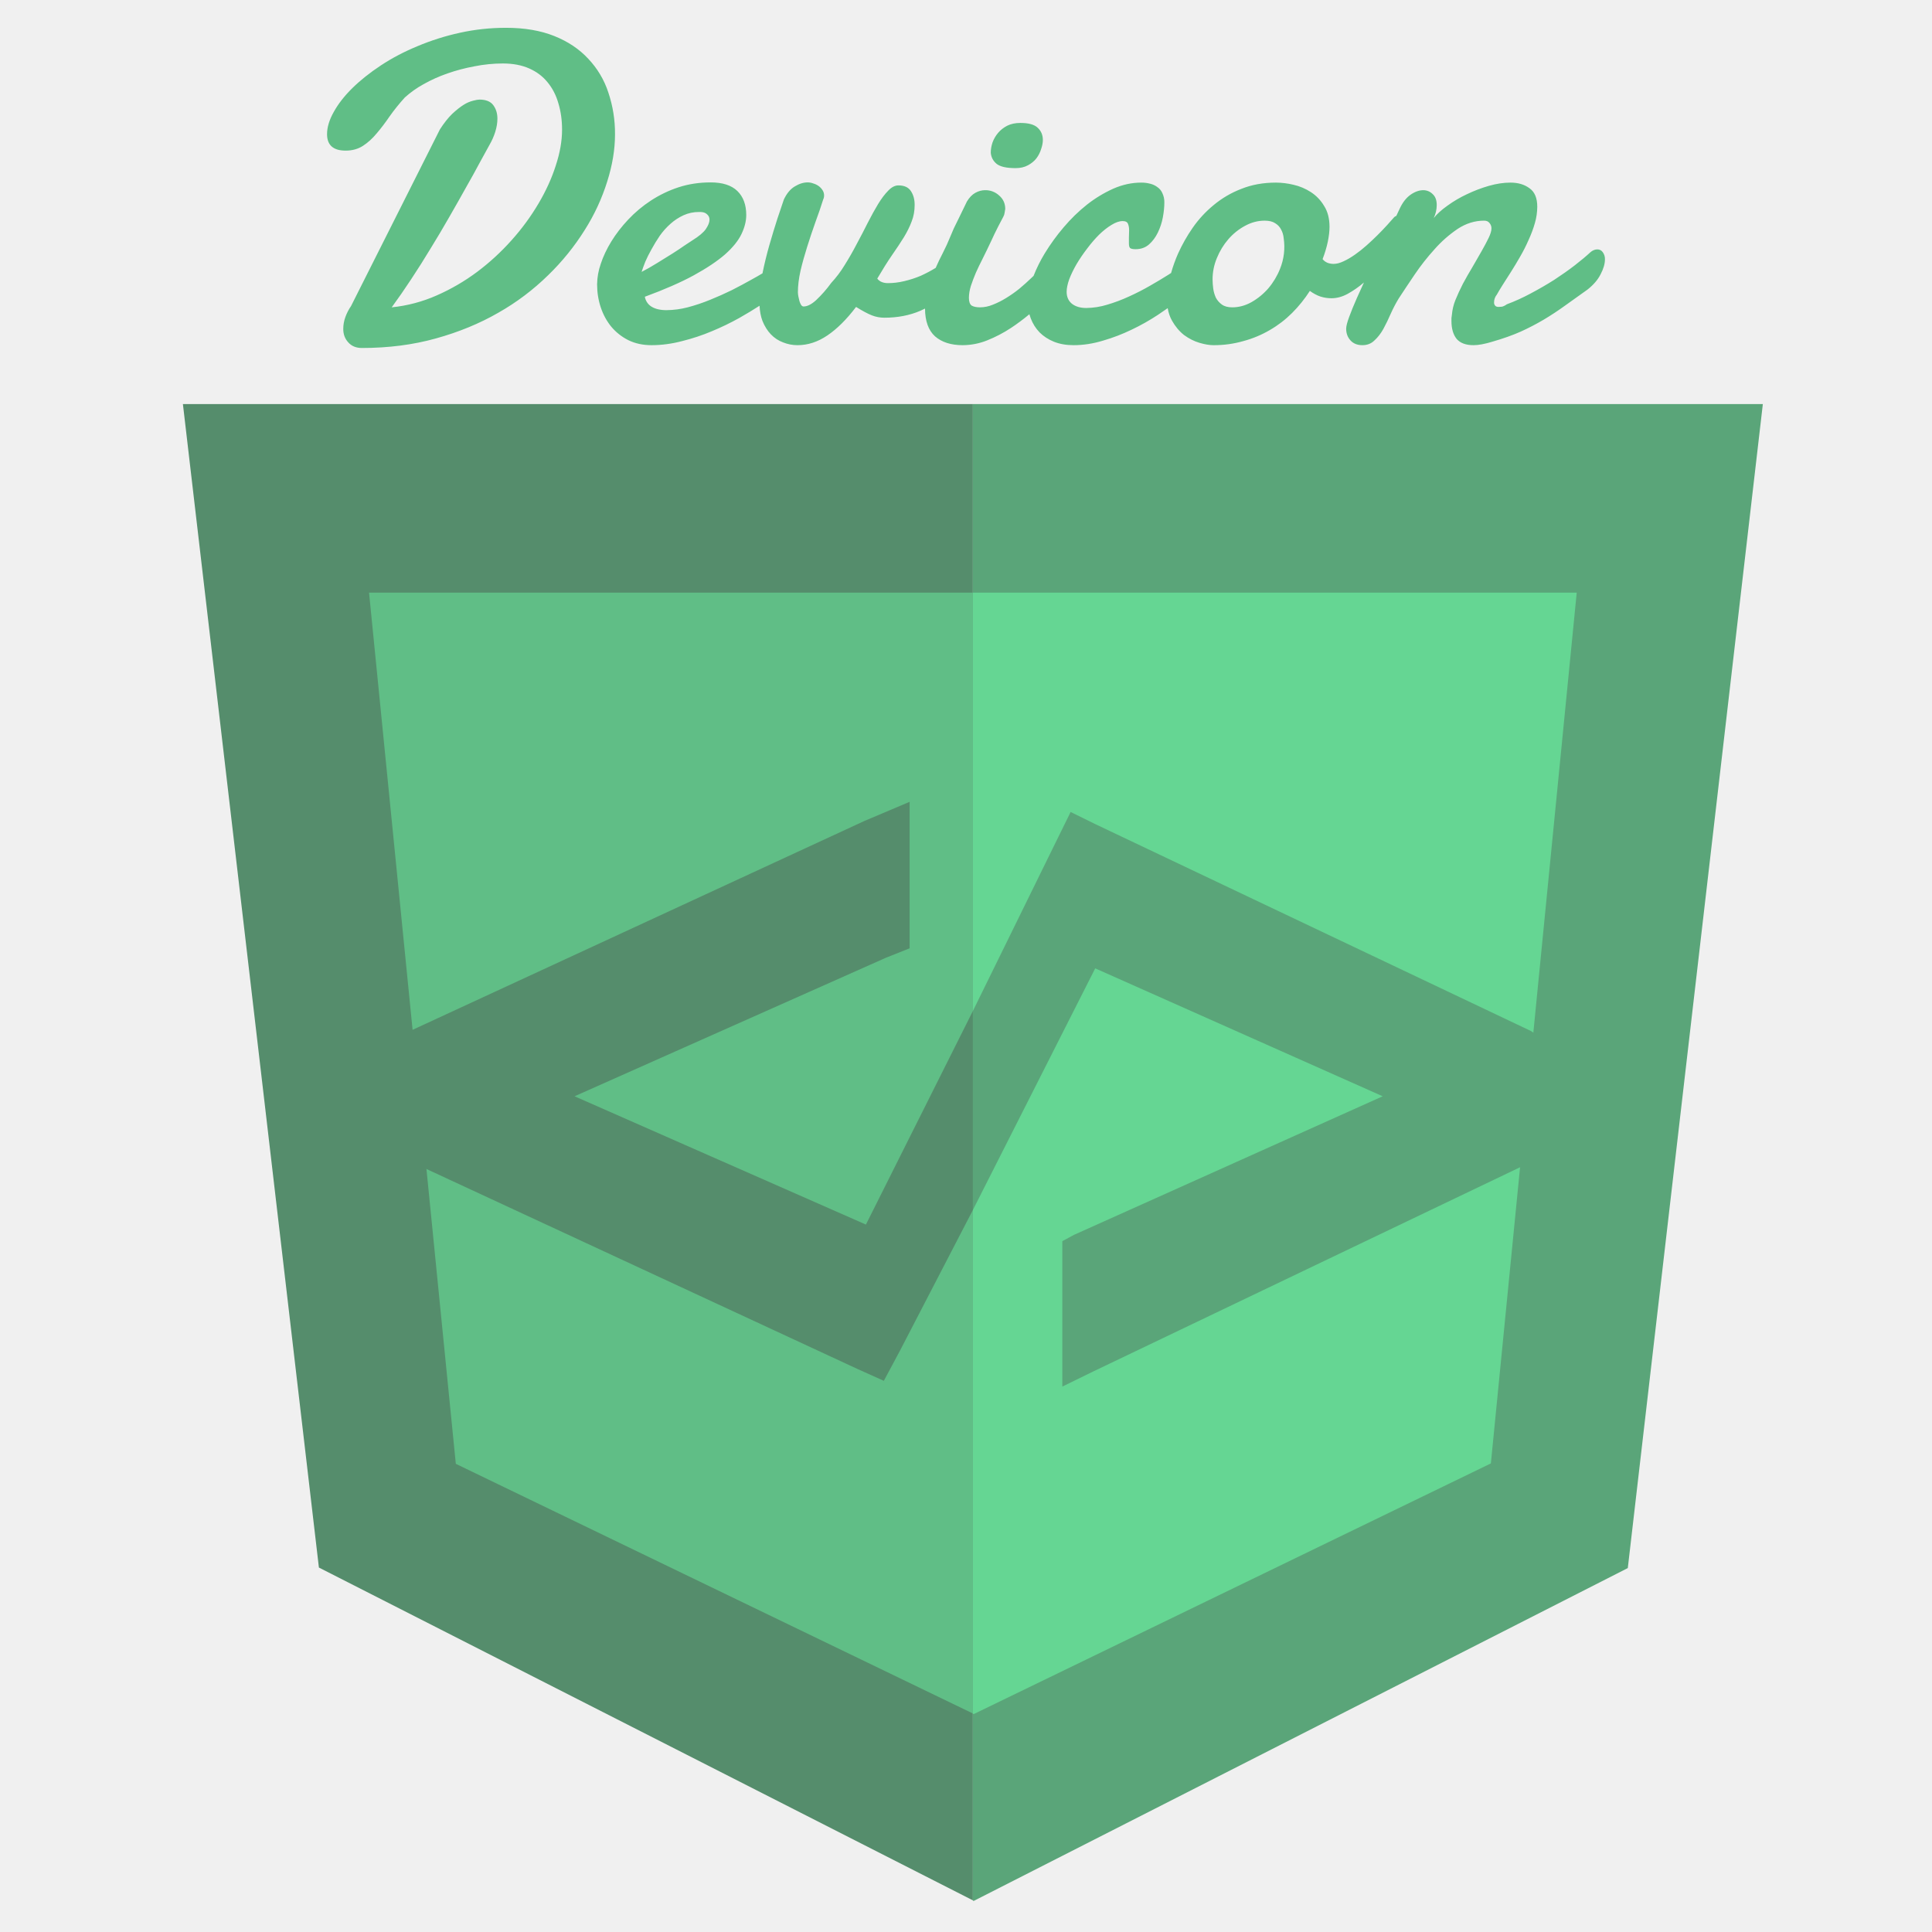
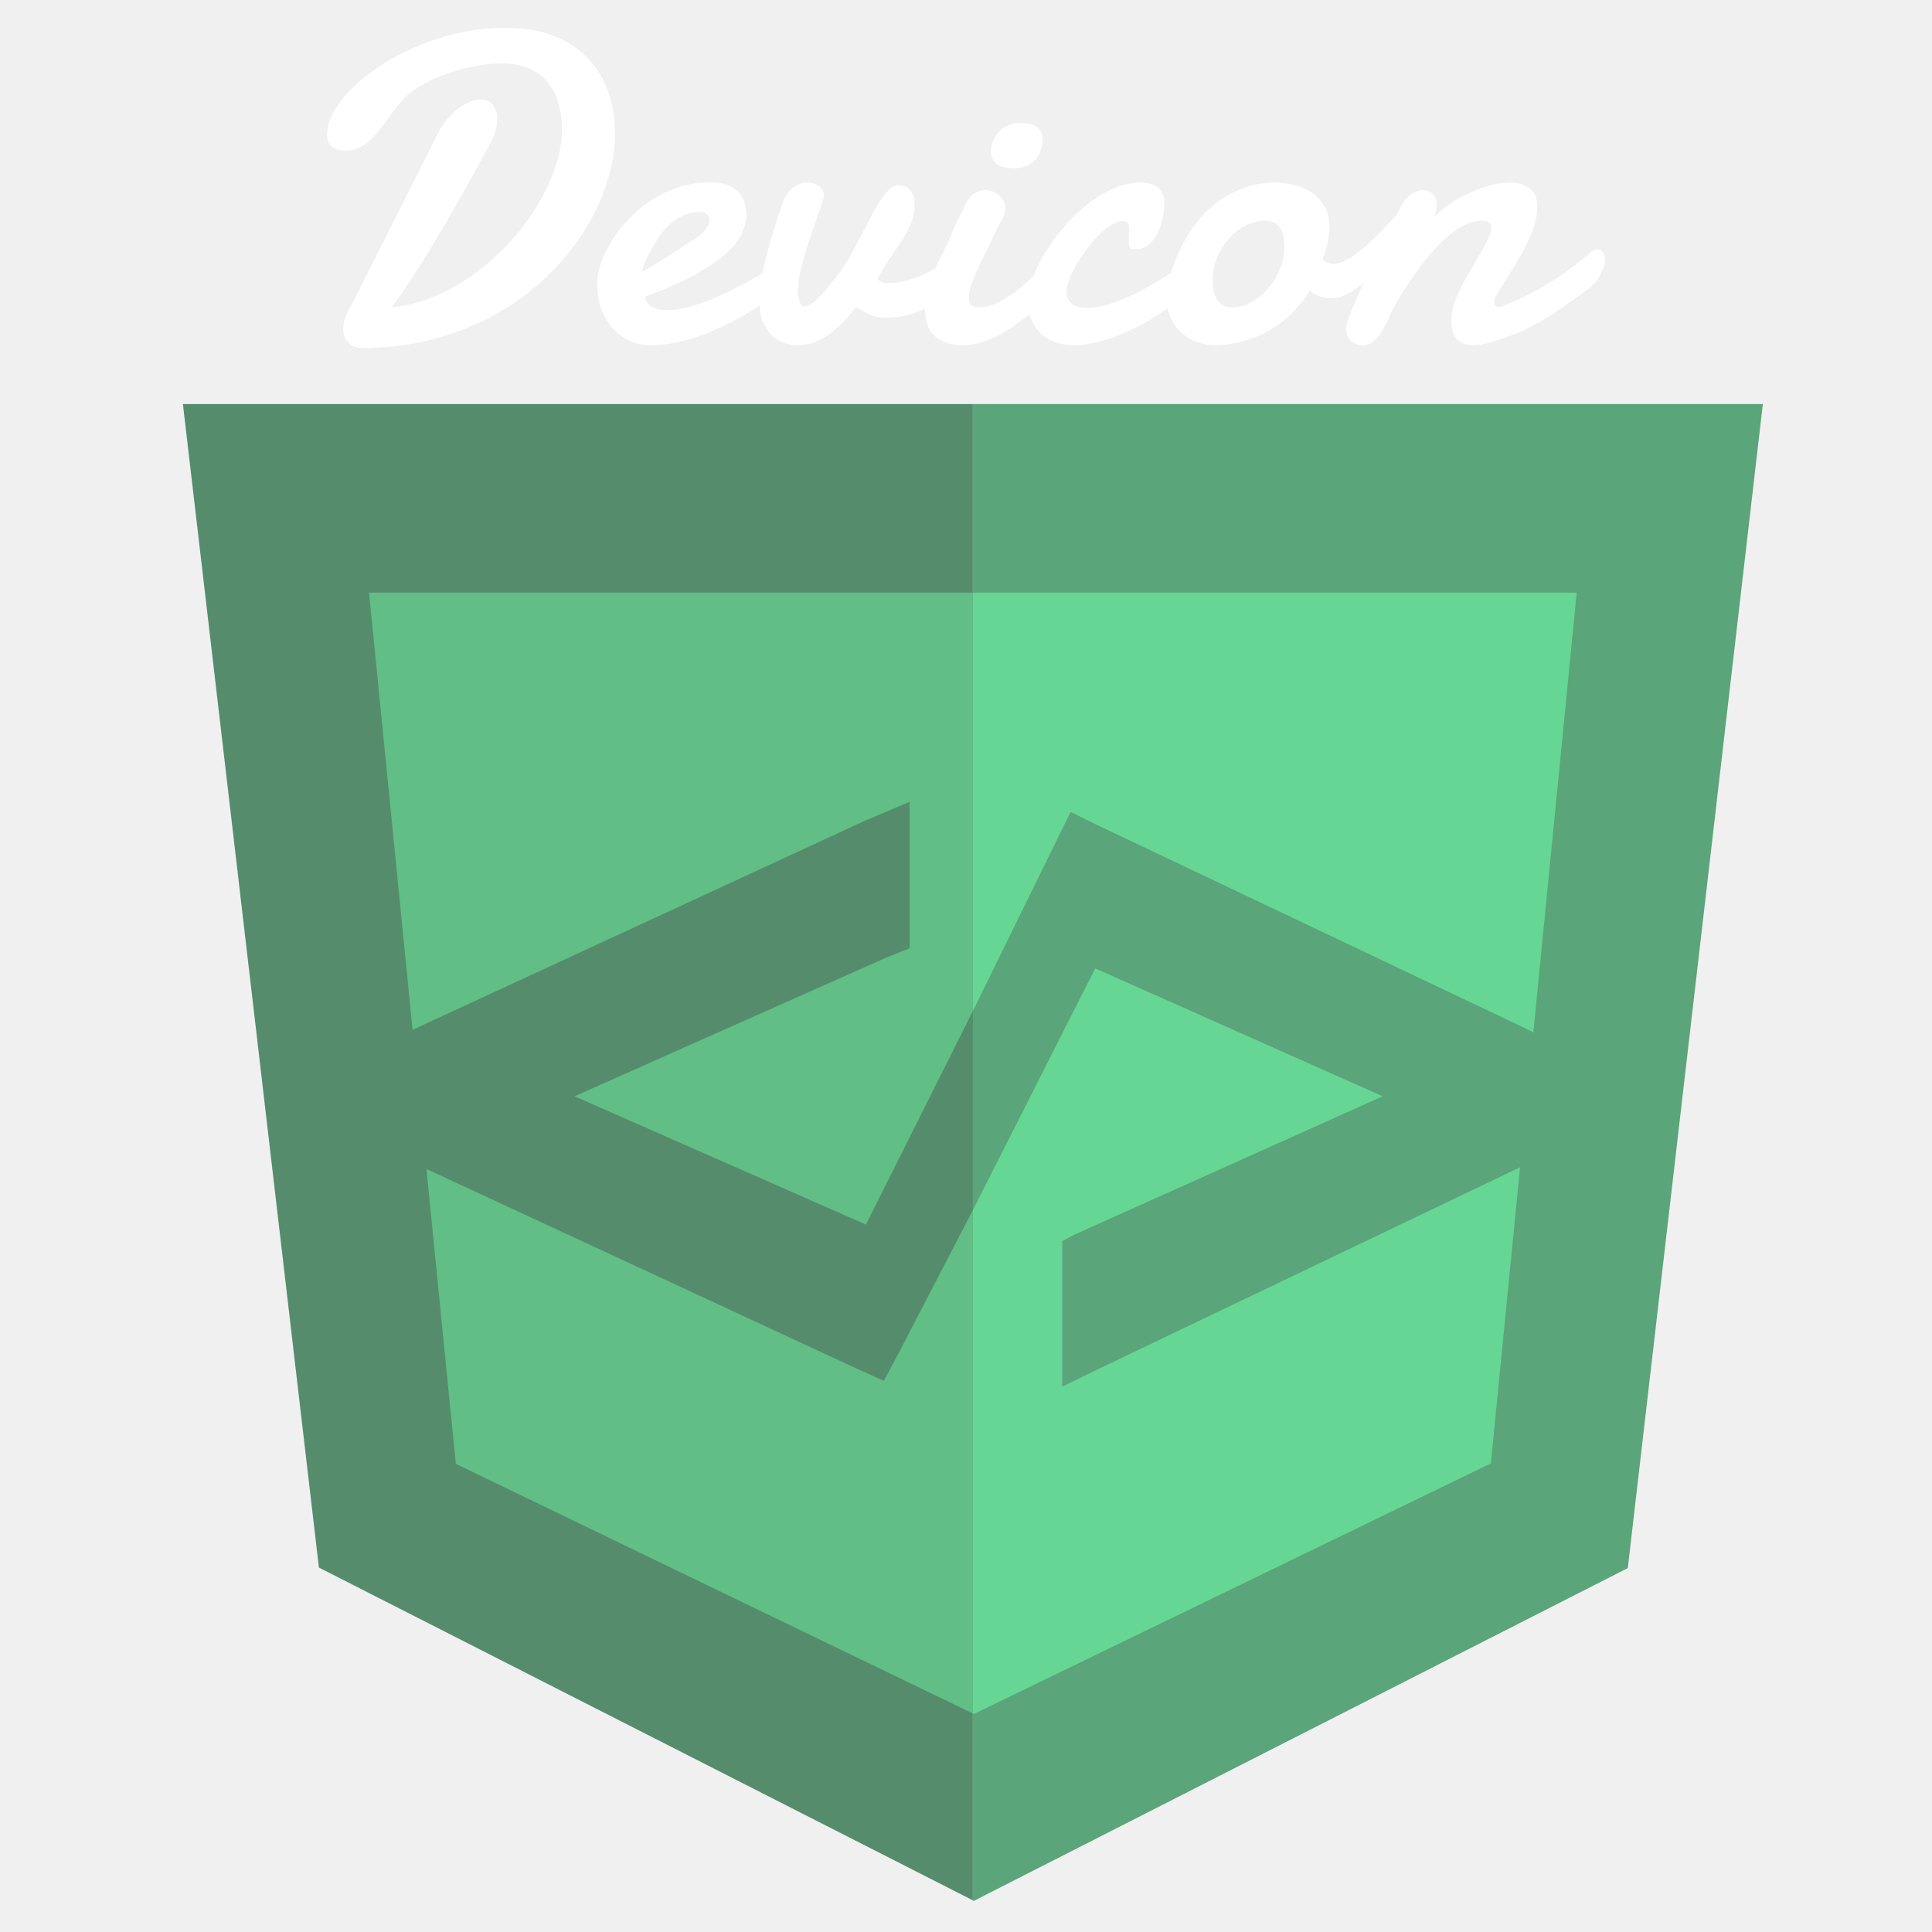
<svg xmlns="http://www.w3.org/2000/svg" viewBox="0 0 128 128">
-   <path d="M12.118 26.77l9.01 77.084 43.328 22.049V26.77z" fill="#558d6c" />
-   <path d="M64.456 26.77v99.133l.044.044 43.346-22.058 8.947-77.119z" fill="#5aa579" />
-   <path d="M24.45 39.265l5.749 57.717 34.257 16.541V39.265z" fill="#60be86" />
-   <path d="M64.456 39.265v74.258l.044.045 34.274-16.613 5.688-57.69z" fill="#65d693" />
-   <path d="M101.414 68.3L72.552 54.593l-1.62-.797-.993 2.019-5.483 11.166v13.185l8.105-16.01 19.047 8.475-20.455 9.182-.771.416v9.635l2.046-1 29.04-13.894a1.772 1.771 0 00.814-1.772V70.08a1.772 1.771 0 00-.868-1.78z" fill="#5aa579" />
-   <path d="M57.369 81.131l-19.304-8.5 20.641-9.183 1.56-.62v-9.705l-3.013 1.275-30.057 13.894a2.002 2.001 0 00-1.134 1.77v5.11a1.967 1.966 0 001.098 1.77l29.624 13.744 1.772.797 1.071-2.001 4.829-9.316V66.981z" fill="#558d6c" />
-   <path d="M33.527 1.842c-1.05 0-2.071.11-3.064.33a16.06 16.06 0 00-2.807.889c-.878.363-1.686.786-2.422 1.273-.725.478-1.356.979-1.89 1.504-.525.516-.935 1.042-1.23 1.576-.297.525-.446 1.017-.446 1.475 0 .726.411 1.09 1.232 1.09.44 0 .822-.107 1.147-.317.325-.21.625-.482.902-.816.287-.334.573-.71.86-1.131.296-.42.633-.84 1.015-1.26a6.558 6.558 0 011.233-.875 9.67 9.67 0 011.59-.715c.572-.2 1.17-.358 1.79-.472a9.68 9.68 0 011.876-.188c.668 0 1.251.11 1.748.33.496.22.901.525 1.216.916.325.392.564.856.717 1.391.162.535.244 1.116.244 1.746 0 .745-.139 1.539-.416 2.379-.267.84-.65 1.68-1.146 2.52a15.238 15.238 0 01-1.776 2.421 15.492 15.492 0 01-2.29 2.106 13.64 13.64 0 01-2.68 1.56 9.82 9.82 0 01-2.979.788c.42-.573.85-1.193 1.29-1.862.448-.678.882-1.365 1.302-2.062.43-.697.84-1.389 1.232-2.076.401-.698.77-1.348 1.104-1.95.344-.601.644-1.146.902-1.632l.645-1.174c.162-.277.291-.568.387-.873.095-.306.142-.598.142-.875 0-.344-.09-.639-.271-.887-.182-.248-.489-.373-.918-.373-.096 0-.233.024-.414.072a2.121 2.121 0 00-.631.272c-.23.143-.483.343-.76.601-.267.258-.54.602-.816 1.031l-5.887 11.702c-.153.22-.276.459-.371.716a2.296 2.296 0 00-.145.803c0 .353.11.648.33.887.22.248.52.373.903.373 1.757 0 3.39-.21 4.898-.631 1.518-.42 2.897-.987 4.139-1.703a15.9 15.9 0 003.308-2.492 15.943 15.943 0 002.422-2.994 13.48 13.48 0 001.488-3.21c.344-1.088.516-2.127.516-3.12a8.48 8.48 0 00-.443-2.78 5.885 5.885 0 00-1.332-2.234c-.592-.64-1.341-1.141-2.248-1.504-.907-.363-1.973-.545-3.196-.545zm34.075 6.303c-.335 0-.625.061-.873.185-.24.124-.44.282-.602.473a2.07 2.07 0 00-.373.644c-.076.23-.113.455-.113.674.028.306.161.553.4.744.239.182.654.274 1.246.274.315 0 .587-.063.817-.188.229-.124.415-.275.558-.457.143-.19.248-.397.315-.617.076-.22.115-.42.115-.601 0-.325-.11-.591-.33-.801-.22-.22-.607-.33-1.16-.33zm-20.524 3.94c-.754 0-1.466.108-2.135.327a7.805 7.805 0 00-1.818.875 8.29 8.29 0 00-1.504 1.26c-.44.468-.812.95-1.117 1.447-.306.497-.54.992-.703 1.489a4.287 4.287 0 00-.242 1.347c0 .535.08 1.045.242 1.532.162.487.397.916.703 1.289.315.372.692.669 1.13.888.45.22.961.33 1.534.33.668 0 1.346-.092 2.033-.273.688-.172 1.347-.39 1.977-.658a17.58 17.58 0 001.804-.873c.503-.285.948-.555 1.34-.81.018.375.082.713.194 1.009.143.353.33.65.558.889.23.238.495.414.801.529.306.124.627.187.961.187.687 0 1.346-.215 1.977-.644.64-.43 1.274-1.06 1.904-1.89.43.267.777.453 1.045.558.267.105.545.156.832.156.869 0 1.66-.151 2.377-.457.104-.046.21-.097.314-.148.004.828.225 1.44.66 1.837.45.392 1.059.588 1.832.588a4.4 4.4 0 001.62-.316 8.741 8.741 0 001.59-.83c.412-.273.817-.575 1.212-.904.026.092.056.183.09.273.134.353.33.664.588.932.258.257.573.462.945.615.382.153.816.23 1.303.23.64 0 1.29-.1 1.95-.3a12.062 12.062 0 001.904-.73 14.43 14.43 0 001.732-.976c.231-.154.445-.301.652-.447.052.306.145.58.28.82.22.392.487.711.802.96.325.238.663.41 1.016.515.353.105.664.158.932.158a7.06 7.06 0 001.99-.273 7.111 7.111 0 001.748-.73 7.118 7.118 0 001.474-1.131c.44-.44.833-.927 1.176-1.461.239.172.472.296.701.373.24.076.483.113.73.113.364 0 .726-.1 1.089-.3a6.355 6.355 0 001.047-.731l.017-.016c-.163.353-.32.697-.463 1.02-.21.477-.382.897-.515 1.26-.134.362-.2.624-.2.786 0 .306.095.564.286.774.19.21.455.316.789.316.324 0 .59-.106.8-.316.22-.2.417-.452.588-.758.172-.315.334-.65.487-1.004.162-.363.34-.7.531-1.015.306-.468.658-.998 1.059-1.59.4-.592.84-1.15 1.318-1.676a8.047 8.047 0 011.533-1.348c.554-.363 1.135-.543 1.746-.543.163 0 .283.052.36.157a.519.519 0 01.129.359c0 .162-.064.371-.188.629s-.282.554-.473.889c-.181.324-.382.672-.601 1.044-.22.363-.429.732-.63 1.104-.19.372-.358.735-.501 1.088a3.38 3.38 0 00-.229.974l-.029.215v.186c0 .506.115.903.344 1.19.239.276.611.415 1.117.415.172 0 .358-.02.559-.058a6.04 6.04 0 00.687-.172c.726-.21 1.356-.433 1.89-.672a16.08 16.08 0 001.518-.79c.478-.286.942-.59 1.391-.915.458-.325.96-.683 1.504-1.074.4-.315.692-.655.873-1.018.19-.363.287-.692.287-.988a.753.753 0 00-.144-.473.422.422 0 00-.372-.185.614.614 0 00-.214.043.758.758 0 00-.23.142c-.278.258-.626.55-1.046.875-.41.315-.865.635-1.361.96-.497.314-1.016.615-1.56.902a12.72 12.72 0 01-1.577.716.95.95 0 01-.314.157c-.086.01-.162.015-.229.015-.105 0-.183-.028-.23-.086a.304.304 0 01-.07-.2.81.81 0 01.185-.53c.095-.172.224-.387.387-.645.172-.267.358-.56.558-.875.2-.315.401-.648.602-1.002.21-.363.396-.73.558-1.103.172-.373.311-.745.416-1.117a3.95 3.95 0 00.157-1.075c0-.582-.172-.991-.516-1.23-.334-.248-.754-.373-1.26-.373-.448 0-.925.071-1.431.215a9.38 9.38 0 00-1.461.558 7.76 7.76 0 00-1.29.76c-.39.277-.692.55-.902.816a2.009 2.009 0 00.2-.859c0-.325-.09-.568-.272-.73a.87.87 0 00-.615-.258c-.277 0-.56.1-.846.3-.286.201-.526.506-.717.917-.067.147-.146.313-.23.488a.326.326 0 00-.14.084 30.3 30.3 0 01-.473.531 18.06 18.06 0 01-1.348 1.332c-.258.23-.516.434-.774.615-.257.182-.51.33-.757.444-.24.114-.46.172-.66.172a1.11 1.11 0 01-.4-.07.806.806 0 01-.331-.245c.153-.4.267-.783.344-1.146.076-.373.115-.702.115-.989 0-.553-.119-1.016-.357-1.388a2.775 2.775 0 00-.875-.916 3.569 3.569 0 00-1.16-.489 5.13 5.13 0 00-1.16-.142c-.841 0-1.604.139-2.292.416a6.48 6.48 0 00-1.834 1.074c-.534.44-.997.94-1.388 1.504a10.736 10.736 0 00-.96 1.69 9.664 9.664 0 00-.47 1.304c-.065.042-.104.069-.174.113-.363.23-.77.473-1.219.73-.448.259-.915.498-1.402.718-.477.22-.96.4-1.447.543a4.882 4.882 0 01-1.375.215c-.401 0-.72-.095-.96-.286-.228-.19-.343-.455-.343-.789 0-.229.057-.505.172-.83.124-.324.286-.658.486-1.002.21-.353.444-.697.701-1.031.258-.344.522-.65.79-.918.276-.267.548-.482.816-.644.277-.172.524-.258.744-.258.191 0 .31.063.357.187.048.115.073.258.073.43 0 .153-.004.314-.014.486v.373c0 .143.023.244.07.301.058.057.182.086.373.086.354 0 .65-.106.889-.316.239-.21.433-.472.586-.788.153-.315.263-.648.33-1.001.067-.363.1-.693.1-.989a1.37 1.37 0 00-.13-.617.91.91 0 00-.327-.4 1.284 1.284 0 00-.489-.229 2.29 2.29 0 00-.586-.072c-.62 0-1.236.133-1.847.4a8.384 8.384 0 00-1.748 1.06c-.554.44-1.07.941-1.547 1.505a13.464 13.464 0 00-1.246 1.718 9.629 9.629 0 00-.744 1.495c-.05.046-.094.091-.145.138-.248.239-.514.478-.8.717-.287.23-.58.434-.876.615-.296.182-.59.33-.886.444a2.238 2.238 0 01-.832.172c-.24 0-.425-.037-.56-.114-.123-.086-.185-.258-.185-.515 0-.24.043-.503.13-.79.095-.286.205-.576.33-.872a17.6 17.6 0 01.413-.86 54.916 54.916 0 00.631-1.303l.201-.43.243-.488c.086-.171.196-.38.33-.628a.685.685 0 00.086-.258 2.42 2.42 0 00.043-.258c0-.363-.133-.66-.4-.889a1.323 1.323 0 00-.932-.357c-.22 0-.435.057-.645.172-.21.114-.396.305-.559.572l-.486 1.002c-.134.267-.262.531-.387.789-.114.258-.196.448-.244.572-.133.334-.295.688-.486 1.06-.164.313-.32.64-.47.981a8.955 8.955 0 01-.991.524 6.753 6.753 0 01-1.103.357 4.597 4.597 0 01-1.061.129c-.325 0-.562-.1-.715-.3.353-.602.677-1.118.973-1.548.305-.439.57-.836.789-1.19.22-.362.391-.71.515-1.044.134-.334.2-.702.2-1.104 0-.353-.08-.654-.242-.902-.163-.258-.441-.387-.833-.387-.229 0-.452.115-.671.344-.22.22-.445.516-.674.889-.22.363-.449.778-.688 1.246-.229.458-.472.927-.73 1.404-.248.478-.516.944-.803 1.403a7.276 7.276 0 01-.887 1.175 7.968 7.968 0 01-1.004 1.145c-.305.277-.581.416-.83.416-.057 0-.11-.033-.158-.1a1.055 1.055 0 01-.113-.258 3.773 3.773 0 01-.072-.316 1.762 1.762 0 01-.03-.271c0-.43.058-.903.172-1.418.124-.526.274-1.06.446-1.604.171-.544.351-1.084.542-1.619.201-.544.373-1.046.516-1.504a.6.6 0 00.059-.271.63.63 0 00-.102-.344 1.001 1.001 0 00-.258-.274 1.128 1.128 0 00-.357-.172 1.032 1.032 0 00-.373-.07c-.277 0-.564.09-.86.272-.286.172-.523.458-.714.859-.105.315-.249.74-.43 1.275-.172.535-.35 1.116-.531 1.747a24.169 24.169 0 00-.457 1.873c-.217.129-.462.27-.76.433-.373.21-.792.435-1.26.674-.468.23-.95.444-1.447.645-.487.2-.984.366-1.49.5a5.793 5.793 0 01-1.403.187c-.41 0-.74-.078-.988-.23a.957.957 0 01-.445-.659c1.298-.477 2.379-.95 3.238-1.418.869-.477 1.56-.94 2.076-1.388.516-.459.878-.909 1.088-1.348.21-.44.316-.859.316-1.26 0-.678-.196-1.208-.587-1.59-.392-.381-.983-.572-1.776-.572zm-.773 1.96h.129c.038 0 .08.006.129.016a.54.54 0 01.3.156.44.44 0 01.143.344c0 .172-.082.378-.244.617-.163.23-.457.477-.887.744a13.24 13.24 0 00-.502.33c-.23.162-.501.343-.816.543-.315.2-.655.411-1.018.631-.353.22-.697.416-1.031.588.057-.182.139-.407.244-.674.115-.267.254-.544.416-.83.162-.296.342-.593.543-.889a4.63 4.63 0 01.703-.787 3.46 3.46 0 01.873-.574 2.431 2.431 0 011.018-.215zm37.482.574c.296 0 .53.058.701.172.172.105.301.242.387.414.096.172.153.364.172.574a3.868 3.868 0 01-.242 2.033 4.63 4.63 0 01-.774 1.29 4.275 4.275 0 01-1.117.916c-.41.229-.836.344-1.275.344-.287 0-.516-.062-.688-.186a1.316 1.316 0 01-.4-.459 2.174 2.174 0 01-.172-.602 4.682 4.682 0 01-.043-.601c0-.487.094-.96.285-1.418.191-.468.445-.883.76-1.246a3.895 3.895 0 011.103-.887c.42-.23.854-.344 1.303-.344z" fill="#60be86" font-family="Damion" font-size="29.333" />
+   <path fill="#558d6c" d="M12.118 26.77l9.01 77.084 43.328 22.049V26.77z" />
+   <path fill="#5aa579" d="M64.456 26.77v99.133l.044.044 43.346-22.058 8.947-77.119z" />
+   <path fill="#60be86" d="M24.45 39.265l5.749 57.717 34.257 16.541V39.265z" />
+   <path fill="#65d693" d="M64.456 39.265v74.258l.044.045 34.274-16.613 5.688-57.69z" />
+   <path fill="#5aa579" d="M101.414 68.3L72.552 54.593l-1.62-.797-.993 2.019-5.483 11.166v13.185l8.105-16.01 19.047 8.475-20.455 9.182-.771.416v9.635l2.046-1 29.04-13.894a1.772 1.771 0 00.814-1.772V70.08a1.772 1.771 0 00-.868-1.78z" />
+   <path fill="#558d6c" d="M57.369 81.131l-19.304-8.5 20.641-9.183 1.56-.62v-9.705l-3.013 1.275-30.057 13.894a2.002 2.001 0 00-1.134 1.77v5.11a1.967 1.966 0 001.098 1.77l29.624 13.744 1.772.797 1.071-2.001 4.829-9.316V66.981z" />
+   <path style="line-height:1.25;-inkscape-font-specification:'Damion, Normal'" d="M33.527 1.842c-1.05 0-2.071.11-3.064.33-.993.22-1.928.516-2.807.889-.878.363-1.686.786-2.422 1.273-.725.478-1.356.979-1.89 1.504-.525.516-.935 1.042-1.23 1.576-.297.525-.446 1.017-.446 1.475 0 .726.411 1.09 1.232 1.09.44 0 .822-.107 1.147-.317.325-.21.625-.482.902-.816.287-.334.573-.71.86-1.131.296-.42.633-.84 1.015-1.26a6.558 6.558 0 011.233-.875 9.67 9.67 0 011.59-.715c.572-.2 1.17-.358 1.79-.472a9.68 9.68 0 011.876-.188c.668 0 1.251.11 1.748.33.496.22.901.525 1.216.916.325.392.564.856.717 1.391.162.535.244 1.116.244 1.746 0 .745-.139 1.539-.416 2.379-.267.84-.65 1.68-1.146 2.52a15.238 15.238 0 01-1.776 2.421 15.492 15.492 0 01-2.29 2.106 13.64 13.64 0 01-2.68 1.56 9.82 9.82 0 01-2.979.788c.42-.573.85-1.193 1.29-1.862.448-.678.882-1.365 1.302-2.062.43-.697.84-1.389 1.232-2.076.401-.698.77-1.348 1.104-1.95.344-.601.644-1.146.902-1.632l.645-1.174c.162-.277.291-.568.387-.873.095-.306.142-.598.142-.875 0-.344-.09-.639-.271-.887-.182-.248-.489-.373-.918-.373-.096 0-.233.024-.414.072a2.121 2.121 0 00-.631.272c-.23.143-.483.343-.76.601-.267.258-.54.602-.816 1.031l-5.887 11.702c-.153.22-.276.459-.371.716a2.296 2.296 0 00-.145.803c0 .353.11.648.33.887.22.248.52.373.903.373 1.757 0 3.39-.21 4.898-.631 1.518-.42 2.897-.987 4.139-1.703a15.9 15.9 0 003.308-2.492 15.943 15.943 0 002.422-2.994 13.48 13.48 0 001.488-3.21c.344-1.088.516-2.127.516-3.12a8.48 8.48 0 00-.443-2.78 5.885 5.885 0 00-1.332-2.234c-.592-.64-1.341-1.141-2.248-1.504-.907-.363-1.973-.545-3.196-.545zm34.075 6.303c-.335 0-.625.061-.873.185-.24.124-.44.282-.602.473a2.07 2.07 0 00-.373.644c-.076.23-.113.455-.113.674.028.306.161.553.4.744.239.182.654.274 1.246.274.315 0 .587-.063.817-.188.229-.124.415-.275.558-.457.143-.19.248-.397.315-.617.076-.22.115-.42.115-.601 0-.325-.11-.591-.33-.801-.22-.22-.607-.33-1.16-.33zm-20.524 3.94c-.754 0-1.466.108-2.135.327a7.805 7.805 0 00-1.818.875 8.29 8.29 0 00-1.504 1.26c-.44.468-.812.95-1.117 1.447-.306.497-.54.992-.703 1.489a4.287 4.287 0 00-.242 1.347c0 .535.08 1.045.242 1.532.162.487.397.916.703 1.289.315.372.692.669 1.13.888.45.22.961.33 1.534.33.668 0 1.346-.092 2.033-.273.688-.172 1.347-.39 1.977-.658a17.58 17.58 0 001.804-.873c.503-.285.948-.555 1.34-.81.018.375.082.713.194 1.009.143.353.33.65.558.889.23.238.495.414.801.529.306.124.627.187.961.187.687 0 1.346-.215 1.977-.644.64-.43 1.274-1.06 1.904-1.89.43.267.777.453 1.045.558.267.105.545.156.832.156.869 0 1.66-.151 2.377-.457.104-.046.21-.097.314-.148.004.828.225 1.44.66 1.837.45.392 1.059.588 1.832.588a4.4 4.4 0 001.62-.316 8.741 8.741 0 001.59-.83c.412-.273.817-.575 1.212-.904.026.092.056.183.09.273.134.353.33.664.588.932.258.257.573.462.945.615.382.153.816.23 1.303.23.64 0 1.29-.1 1.95-.3a12.062 12.062 0 001.904-.73c.62-.297 1.197-.622 1.732-.976.231-.154.445-.301.652-.447.052.306.145.58.28.82.22.392.487.711.802.96.325.238.663.41 1.016.515.353.105.664.158.932.158a7.06 7.06 0 001.99-.273 7.111 7.111 0 001.748-.73 7.118 7.118 0 001.474-1.131c.44-.44.833-.927 1.176-1.461.239.172.472.296.701.373.24.076.483.113.73.113.364 0 .726-.1 1.089-.3.363-.201.712-.445 1.047-.731l.017-.016c-.163.353-.32.697-.463 1.02-.21.477-.382.897-.515 1.26-.134.362-.2.624-.2.786 0 .306.095.564.286.774.19.21.455.316.789.316.324 0 .59-.106.8-.316.22-.2.417-.452.588-.758.172-.315.334-.65.487-1.004.162-.363.34-.7.531-1.015.306-.468.658-.998 1.059-1.59.4-.592.84-1.15 1.318-1.676a8.047 8.047 0 011.533-1.348c.554-.363 1.135-.543 1.746-.543.163 0 .283.052.36.157a.519.519 0 01.129.359c0 .162-.064.371-.188.629s-.282.554-.473.889c-.181.324-.382.672-.601 1.044-.22.363-.429.732-.63 1.104-.19.372-.358.735-.501 1.088-.134.353-.21.678-.229.974l-.029.215v.186c0 .506.115.903.344 1.19.239.276.611.415 1.117.415.172 0 .358-.02.559-.058.21-.038.439-.096.687-.172.726-.21 1.356-.433 1.89-.672a16.08 16.08 0 001.518-.79c.478-.286.942-.59 1.391-.915.458-.325.96-.683 1.504-1.074.4-.315.692-.655.873-1.018.19-.363.287-.692.287-.988a.753.753 0 00-.144-.473.422.422 0 00-.372-.185.614.614 0 00-.214.043.758.758 0 00-.23.142c-.278.258-.626.55-1.046.875-.41.315-.865.635-1.361.96-.497.314-1.016.615-1.56.902-.535.286-1.061.525-1.577.716a.95.95 0 01-.314.157c-.086.01-.162.015-.229.015-.105 0-.183-.028-.23-.086a.304.304 0 01-.07-.2c0-.201.06-.377.185-.53.095-.172.224-.387.387-.645.172-.267.358-.56.558-.875.2-.315.401-.648.602-1.002.21-.363.396-.73.558-1.103.172-.373.311-.745.416-1.117a3.95 3.95 0 00.157-1.075c0-.582-.172-.991-.516-1.23-.334-.248-.754-.373-1.26-.373-.448 0-.925.071-1.431.215a9.38 9.38 0 00-1.461.558 7.76 7.76 0 00-1.29.76c-.39.277-.692.55-.902.816a2.009 2.009 0 00.2-.859c0-.325-.09-.568-.272-.73a.87.87 0 00-.615-.258c-.277 0-.56.1-.846.3-.286.201-.526.506-.717.917-.067.147-.146.313-.23.488a.326.326 0 00-.14.084 30.3 30.3 0 01-.473.531 18.06 18.06 0 01-1.348 1.332c-.258.23-.516.434-.774.615-.257.182-.51.33-.757.444-.24.114-.46.172-.66.172-.144 0-.277-.023-.4-.07a.806.806 0 01-.331-.245c.153-.4.267-.783.344-1.146.076-.373.115-.702.115-.989 0-.553-.119-1.016-.357-1.388a2.775 2.775 0 00-.875-.916 3.569 3.569 0 00-1.16-.489 5.13 5.13 0 00-1.16-.142c-.841 0-1.604.139-2.292.416-.687.267-1.299.625-1.834 1.074-.534.44-.997.94-1.388 1.504a10.736 10.736 0 00-.96 1.69 9.664 9.664 0 00-.47 1.304c-.065.042-.104.069-.174.113-.363.23-.77.473-1.219.73-.448.259-.915.498-1.402.718-.477.22-.96.4-1.447.543a4.882 4.882 0 01-1.375.215c-.401 0-.72-.095-.96-.286-.228-.19-.343-.455-.343-.789 0-.229.057-.505.172-.83.124-.324.286-.658.486-1.002.21-.353.444-.697.701-1.031.258-.344.522-.65.79-.918.276-.267.548-.482.816-.644.277-.172.524-.258.744-.258.191 0 .31.063.357.187.048.115.073.258.073.43 0 .153-.004.314-.014.486v.373c0 .143.023.244.07.301.058.057.182.086.373.086.354 0 .65-.106.889-.316.239-.21.433-.472.586-.788.153-.315.263-.648.33-1.001.067-.363.1-.693.1-.989a1.37 1.37 0 00-.13-.617.91.91 0 00-.327-.4 1.284 1.284 0 00-.489-.229 2.29 2.29 0 00-.586-.072c-.62 0-1.236.133-1.847.4a8.384 8.384 0 00-1.748 1.06c-.554.44-1.07.941-1.547 1.505a13.464 13.464 0 00-1.246 1.718 9.629 9.629 0 00-.744 1.495c-.05.046-.094.091-.145.138-.248.239-.514.478-.8.717-.287.23-.58.434-.876.615-.296.182-.59.33-.886.444a2.238 2.238 0 01-.832.172c-.24 0-.425-.037-.56-.114-.123-.086-.185-.258-.185-.515 0-.24.043-.503.13-.79.095-.286.205-.576.33-.872.133-.296.27-.583.413-.86a54.916 54.916 0 00.631-1.303l.201-.43.243-.488c.086-.171.196-.38.33-.628a.685.685 0 00.086-.258 2.42 2.42 0 00.043-.258c0-.363-.133-.66-.4-.889a1.323 1.323 0 00-.932-.357c-.22 0-.435.057-.645.172-.21.114-.396.305-.559.572l-.486 1.002c-.134.267-.262.531-.387.789-.114.258-.196.448-.244.572-.133.334-.295.688-.486 1.06-.164.313-.32.64-.47.981a8.955 8.955 0 01-.991.524 6.753 6.753 0 01-1.103.357 4.597 4.597 0 01-1.061.129c-.325 0-.562-.1-.715-.3.353-.602.677-1.118.973-1.548.305-.439.57-.836.789-1.19.22-.362.391-.71.515-1.044.134-.334.2-.702.2-1.104 0-.353-.08-.654-.242-.902-.163-.258-.441-.387-.833-.387-.229 0-.452.115-.671.344-.22.22-.445.516-.674.889-.22.363-.449.778-.688 1.246-.229.458-.472.927-.73 1.404-.248.478-.516.944-.803 1.403a7.276 7.276 0 01-.887 1.175c-.362.487-.698.868-1.004 1.145-.305.277-.581.416-.83.416-.057 0-.11-.033-.158-.1a1.055 1.055 0 01-.113-.258 3.773 3.773 0 01-.072-.316 1.762 1.762 0 01-.03-.271c0-.43.058-.903.172-1.418.124-.526.274-1.06.446-1.604.171-.544.351-1.084.542-1.619.201-.544.373-1.046.516-1.504a.6.6 0 00.059-.271.63.63 0 00-.102-.344 1.001 1.001 0 00-.258-.274 1.128 1.128 0 00-.357-.172 1.032 1.032 0 00-.373-.07c-.277 0-.564.09-.86.272-.286.172-.523.458-.714.859-.105.315-.249.74-.43 1.275-.172.535-.35 1.116-.531 1.747a24.169 24.169 0 00-.457 1.873c-.217.129-.462.27-.76.433-.373.21-.792.435-1.26.674-.468.23-.95.444-1.447.645-.487.2-.984.366-1.49.5a5.793 5.793 0 01-1.403.187c-.41 0-.74-.078-.988-.23a.957.957 0 01-.445-.659c1.298-.477 2.379-.95 3.238-1.418.869-.477 1.56-.94 2.076-1.388.516-.459.878-.909 1.088-1.348.21-.44.316-.859.316-1.26 0-.678-.196-1.208-.587-1.59-.392-.381-.983-.572-1.776-.572zm-.773 1.96h.129c.038 0 .08.006.129.016.114.019.214.07.3.156a.44.44 0 01.143.344c0 .172-.082.378-.244.617-.163.23-.457.477-.887.744-.095.057-.263.168-.502.33-.23.162-.501.343-.816.543-.315.2-.655.411-1.018.631-.353.22-.697.416-1.031.588.057-.182.139-.407.244-.674.115-.267.254-.544.416-.83.162-.296.342-.593.543-.889.21-.296.445-.558.703-.787.267-.239.558-.43.873-.574a2.431 2.431 0 011.018-.215zm37.482.574c.296 0 .53.058.701.172.172.105.301.242.387.414.096.172.153.364.172.574a3.868 3.868 0 01-.242 2.033 4.63 4.63 0 01-.774 1.29 4.275 4.275 0 01-1.117.916c-.41.229-.836.344-1.275.344-.287 0-.516-.062-.688-.186a1.316 1.316 0 01-.4-.459 2.174 2.174 0 01-.172-.602 4.682 4.682 0 01-.043-.601c0-.487.094-.96.285-1.418.191-.468.445-.883.76-1.246a3.895 3.895 0 011.103-.887c.42-.23.854-.344 1.303-.344z" font-size="29.333" font-family="Damion" fill="#fff" />
</svg>
